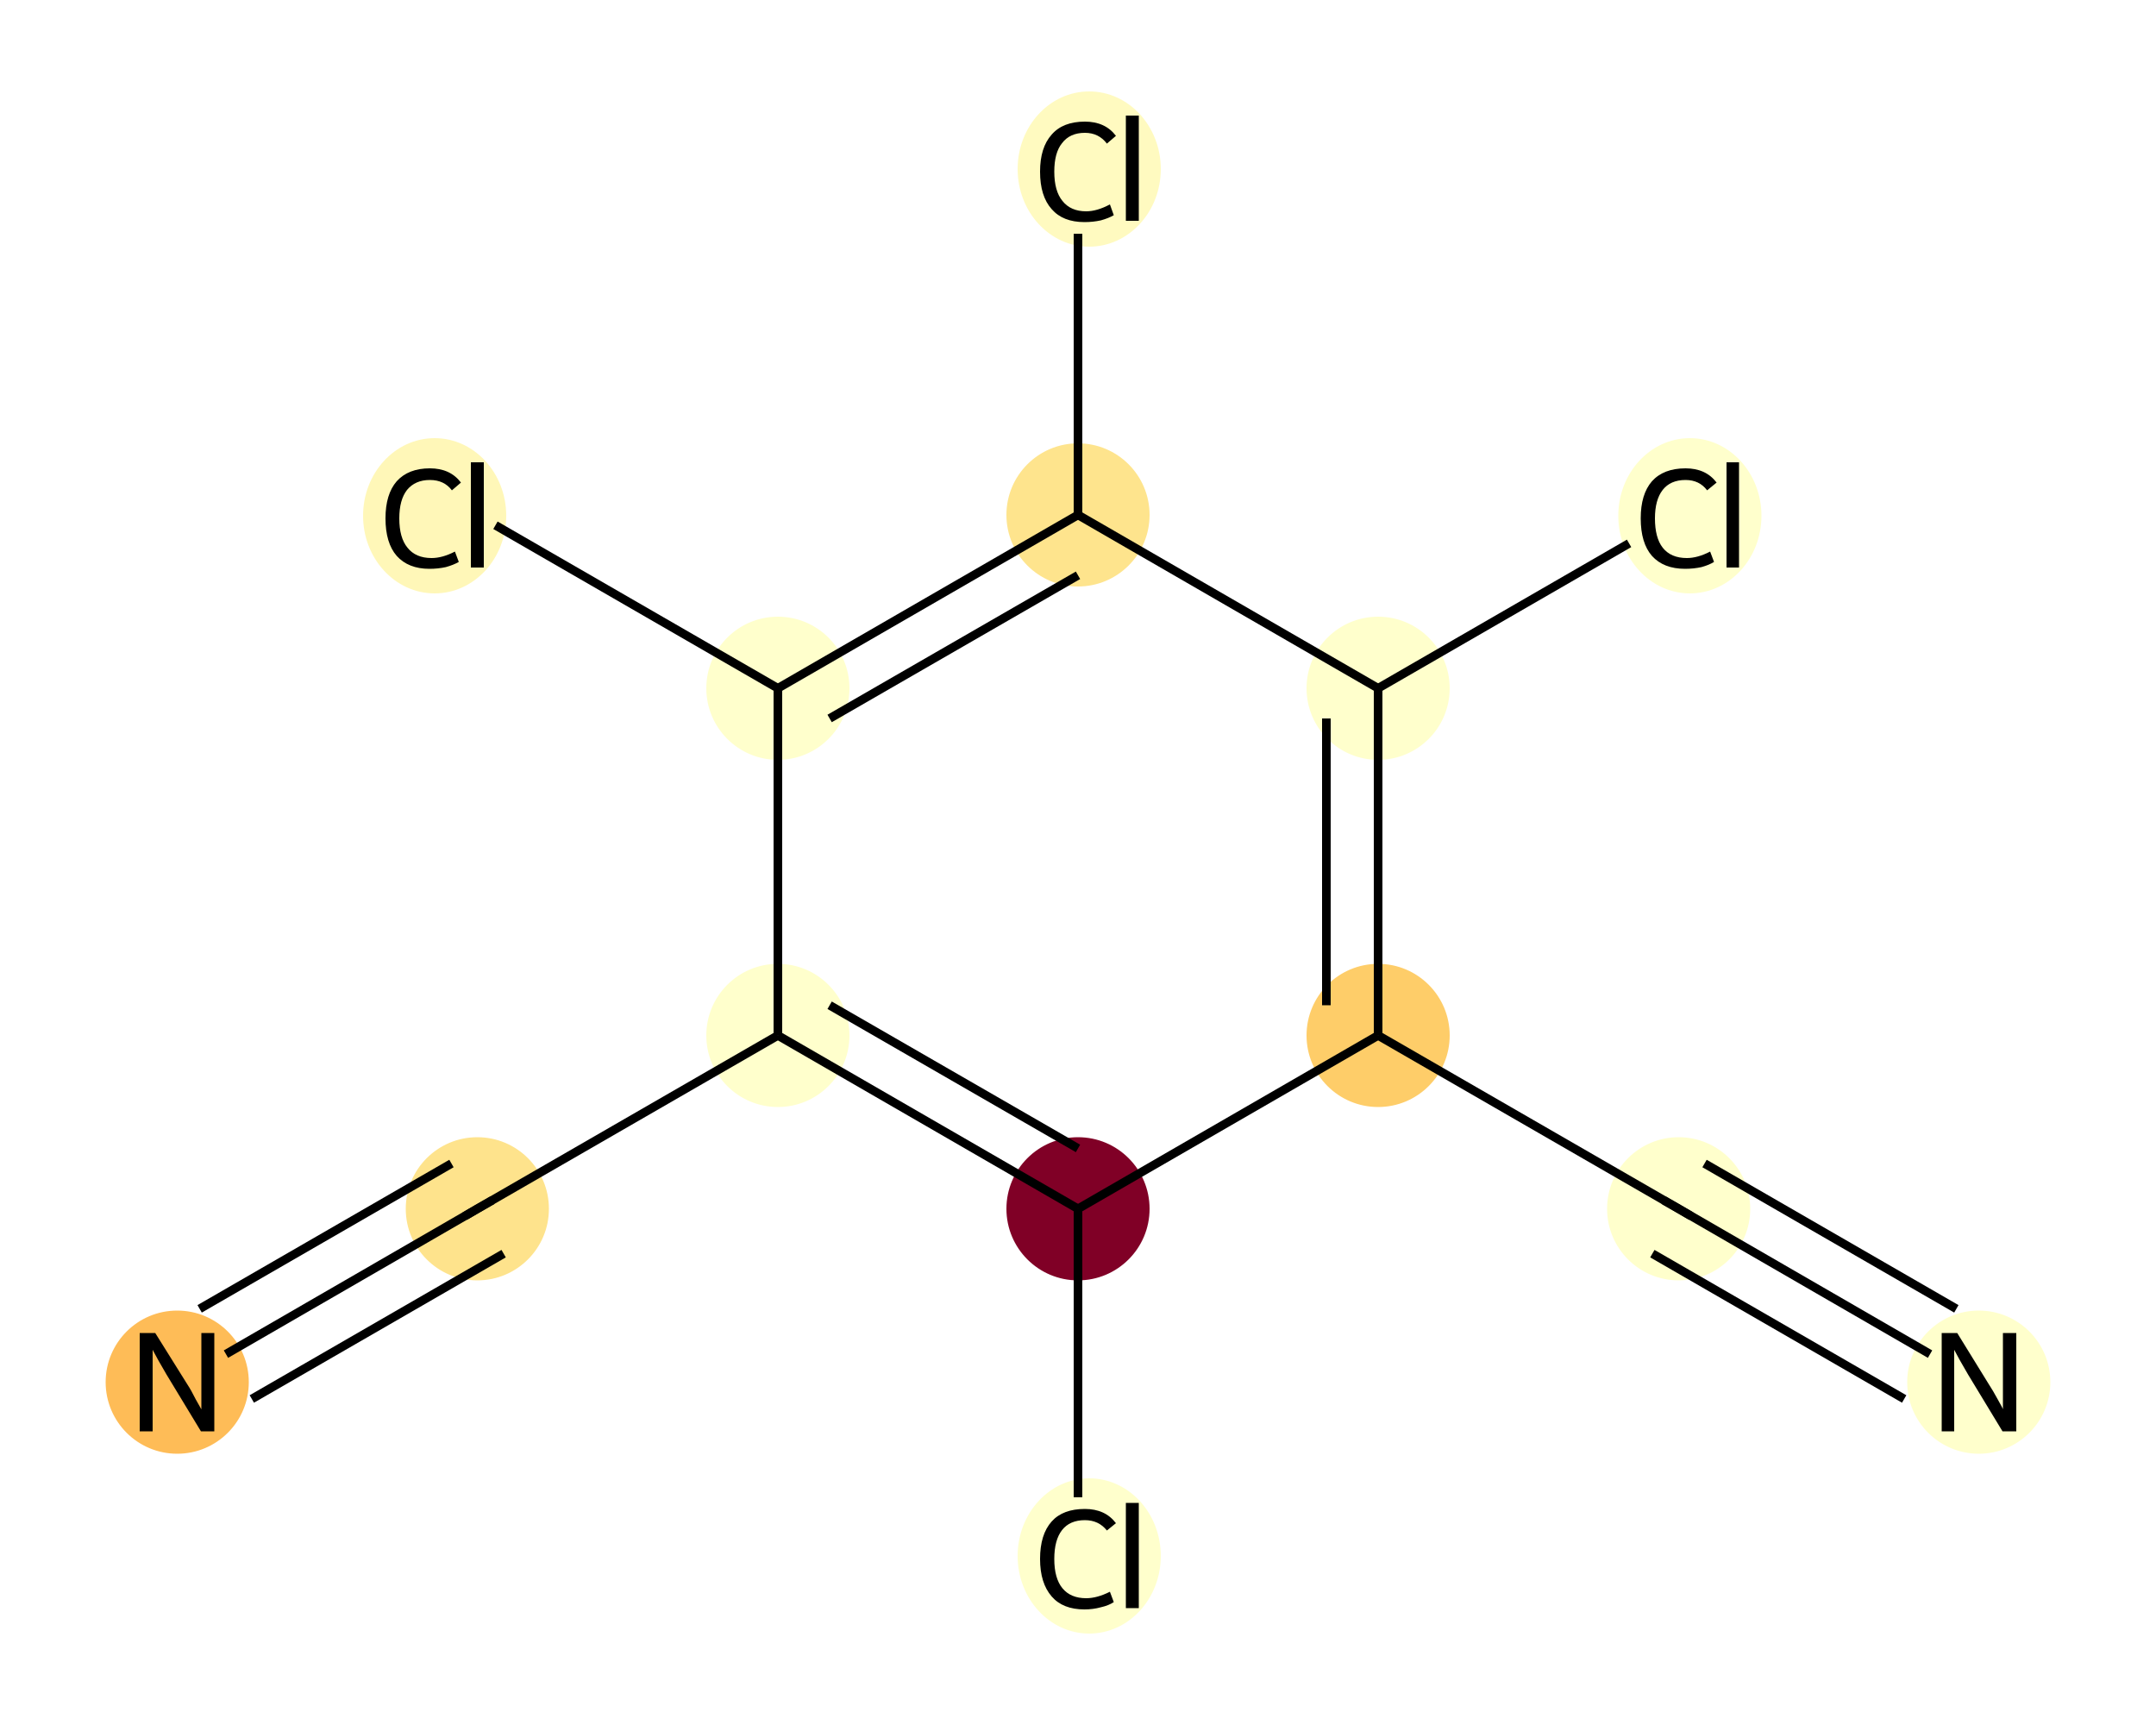
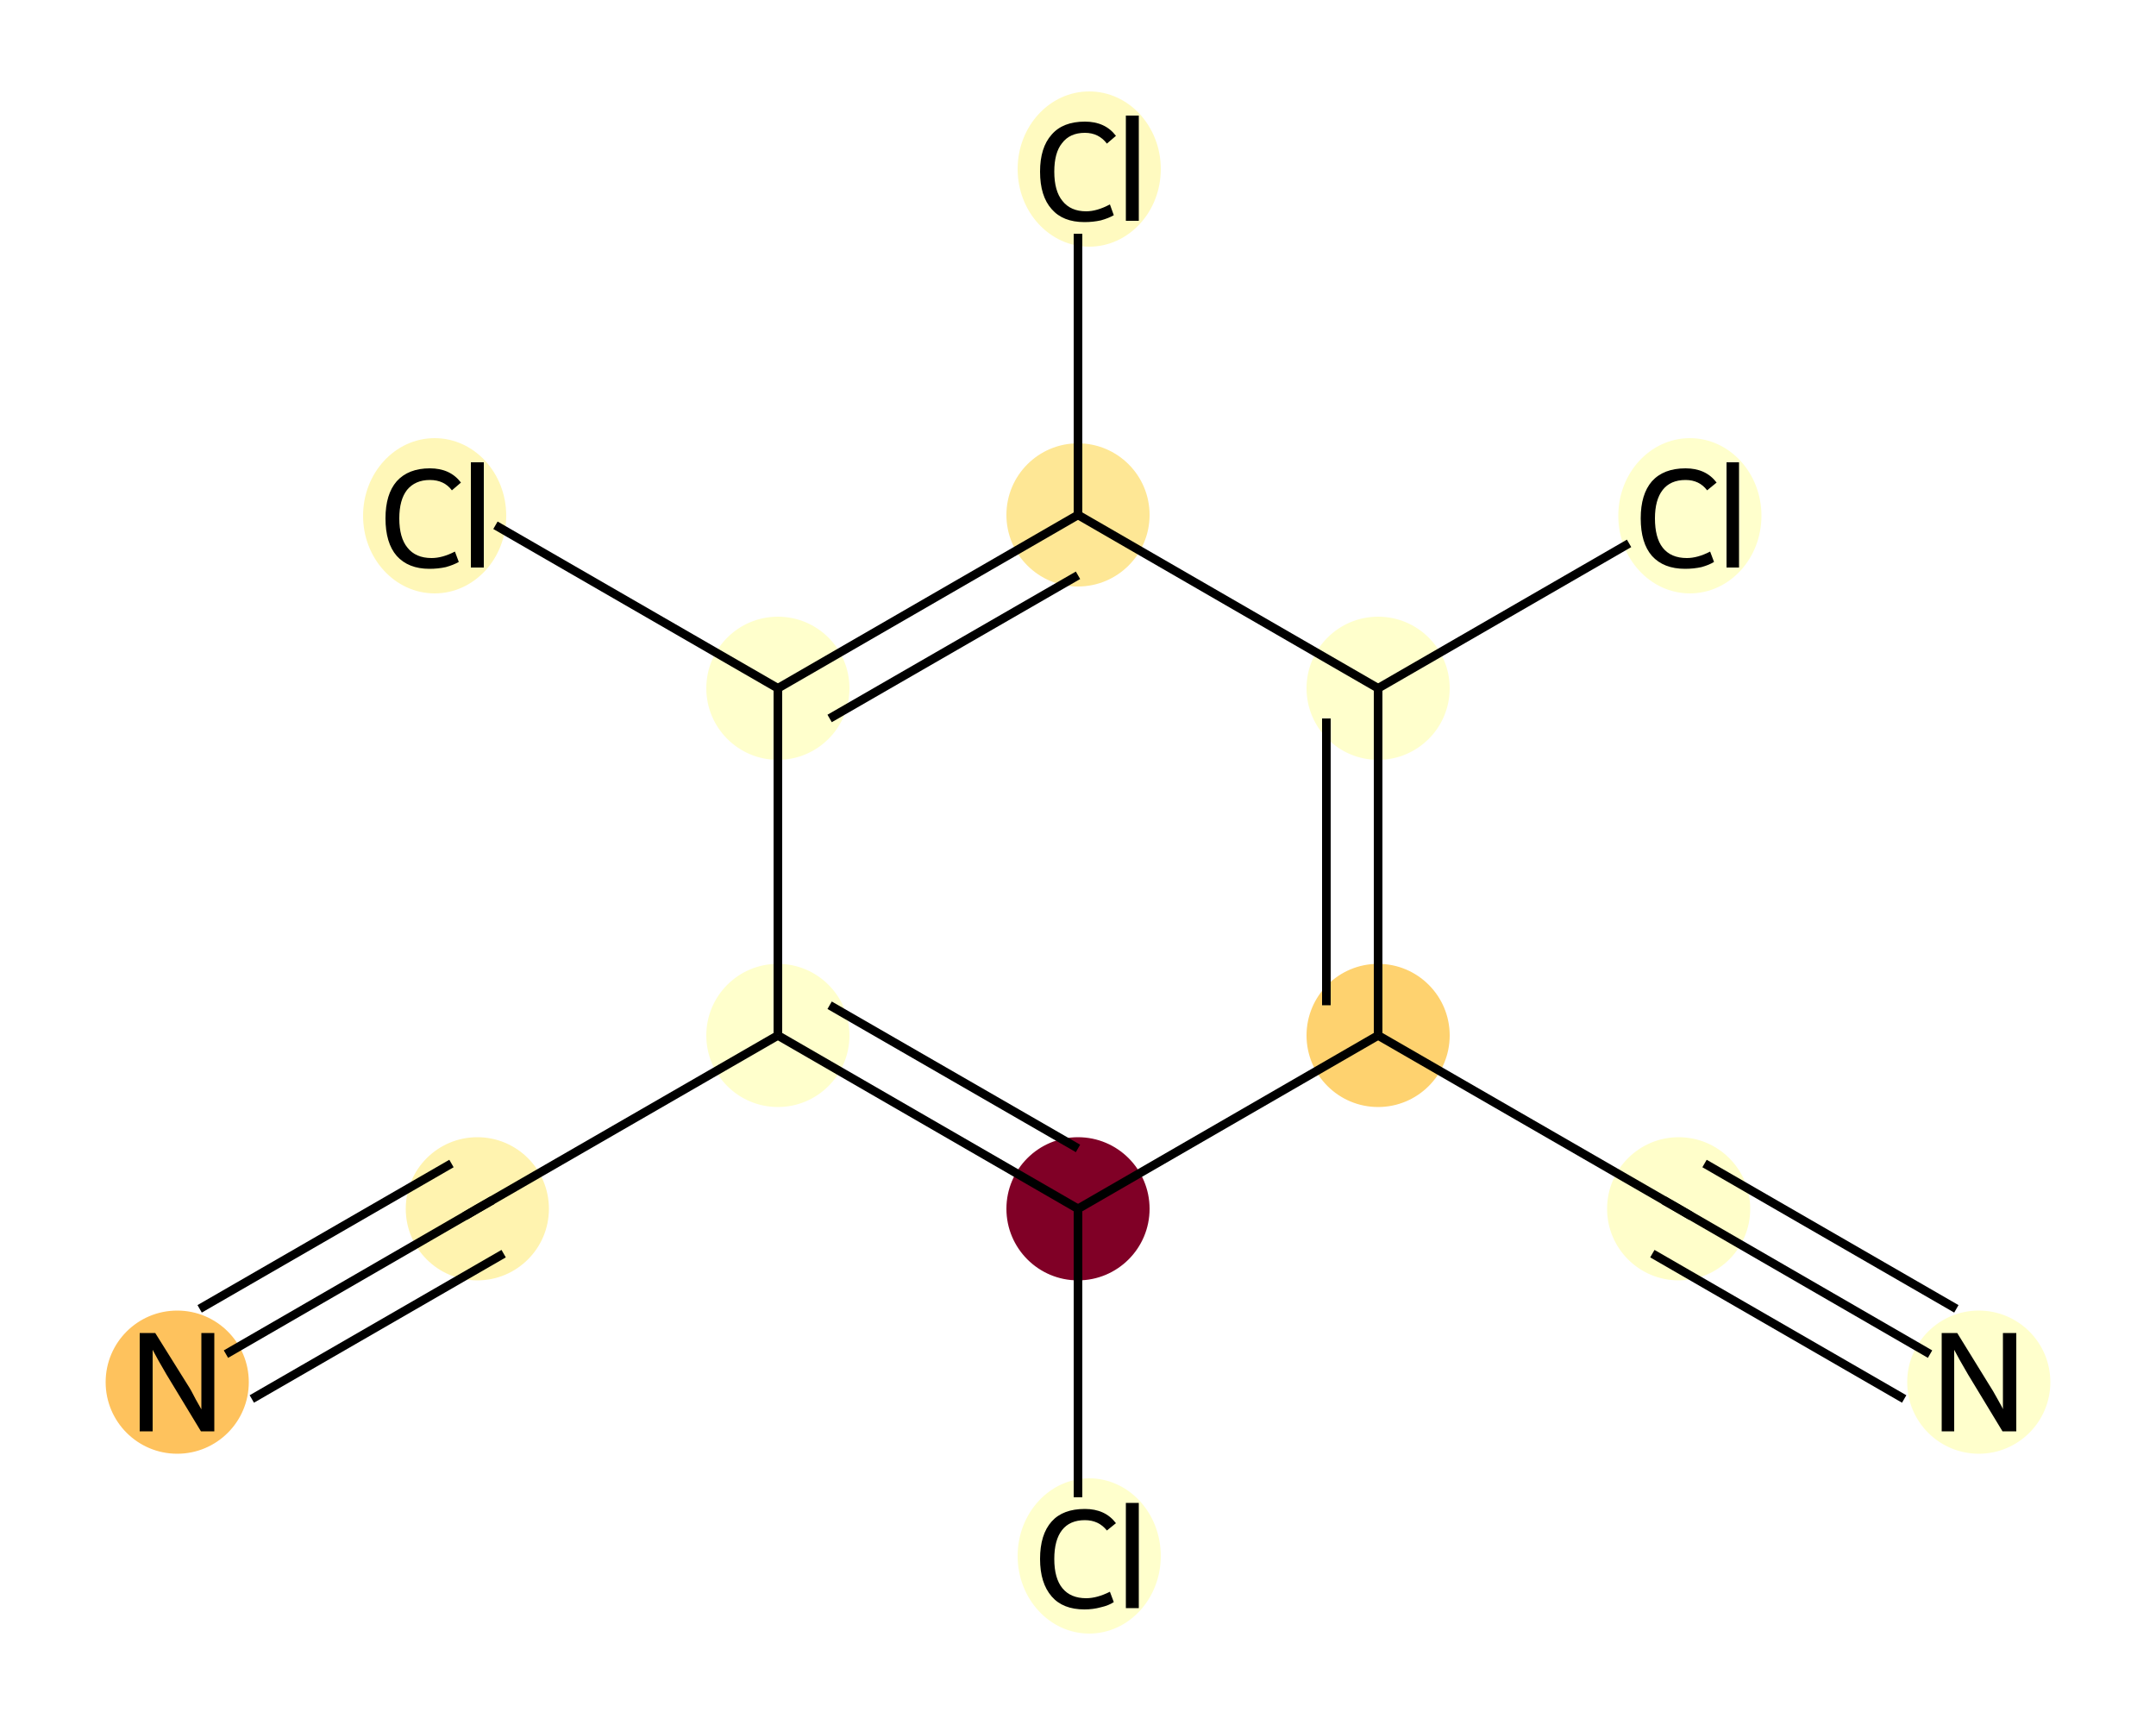
<svg xmlns="http://www.w3.org/2000/svg" version="1.1" baseProfile="full" xml:space="preserve" width="500px" height="400px" viewBox="0 0 500 400">
  <rect style="opacity:1.0;fill:#FFFFFF;stroke:none" width="500.0" height="400.0" x="0.0" y="0.0"> </rect>
-   <ellipse cx="41.1" cy="320.5" rx="16.1" ry="16.1" class="atom-0" style="fill:#FEBC57;fill-rule:evenodd;stroke:#FEBC57;stroke-width:1.0px;stroke-linecap:butt;stroke-linejoin:miter;stroke-opacity:1" />
-   <ellipse cx="110.7" cy="280.3" rx="16.1" ry="16.1" class="atom-1" style="fill:#FEE38C;fill-rule:evenodd;stroke:#FEE38C;stroke-width:1.0px;stroke-linecap:butt;stroke-linejoin:miter;stroke-opacity:1" />
+   <ellipse cx="41.1" cy="320.5" rx="16.1" ry="16.1" class="atom-0" style="fill:#FEC25D;fill-rule:evenodd;stroke:#FEC25D;stroke-width:1.0px;stroke-linecap:butt;stroke-linejoin:miter;stroke-opacity:1" />
+   <ellipse cx="110.7" cy="280.3" rx="16.1" ry="16.1" class="atom-1" style="fill:#FFF3AF;fill-rule:evenodd;stroke:#FFF3AF;stroke-width:1.0px;stroke-linecap:butt;stroke-linejoin:miter;stroke-opacity:1" />
  <ellipse cx="180.4" cy="240.1" rx="16.1" ry="16.1" class="atom-2" style="fill:#FFFFCC;fill-rule:evenodd;stroke:#FFFFCC;stroke-width:1.0px;stroke-linecap:butt;stroke-linejoin:miter;stroke-opacity:1" />
  <ellipse cx="180.4" cy="159.6" rx="16.1" ry="16.1" class="atom-3" style="fill:#FFFFCC;fill-rule:evenodd;stroke:#FFFFCC;stroke-width:1.0px;stroke-linecap:butt;stroke-linejoin:miter;stroke-opacity:1" />
  <ellipse cx="100.8" cy="119.6" rx="16.1" ry="17.5" class="atom-4" style="fill:#FFF7B8;fill-rule:evenodd;stroke:#FFF7B8;stroke-width:1.0px;stroke-linecap:butt;stroke-linejoin:miter;stroke-opacity:1" />
-   <ellipse cx="250.0" cy="119.4" rx="16.1" ry="16.1" class="atom-5" style="fill:#FEE48D;fill-rule:evenodd;stroke:#FEE48D;stroke-width:1.0px;stroke-linecap:butt;stroke-linejoin:miter;stroke-opacity:1" />
+   <ellipse cx="250.0" cy="119.4" rx="16.1" ry="16.1" class="atom-5" style="fill:#FEE795;fill-rule:evenodd;stroke:#FEE795;stroke-width:1.0px;stroke-linecap:butt;stroke-linejoin:miter;stroke-opacity:1" />
  <ellipse cx="252.6" cy="39.2" rx="16.1" ry="17.5" class="atom-6" style="fill:#FFFAC0;fill-rule:evenodd;stroke:#FFFAC0;stroke-width:1.0px;stroke-linecap:butt;stroke-linejoin:miter;stroke-opacity:1" />
  <ellipse cx="319.6" cy="159.6" rx="16.1" ry="16.1" class="atom-7" style="fill:#FFFFCC;fill-rule:evenodd;stroke:#FFFFCC;stroke-width:1.0px;stroke-linecap:butt;stroke-linejoin:miter;stroke-opacity:1" />
  <ellipse cx="391.9" cy="119.6" rx="16.1" ry="17.5" class="atom-8" style="fill:#FFFFCC;fill-rule:evenodd;stroke:#FFFFCC;stroke-width:1.0px;stroke-linecap:butt;stroke-linejoin:miter;stroke-opacity:1" />
-   <ellipse cx="319.6" cy="240.1" rx="16.1" ry="16.1" class="atom-9" style="fill:#FECD69;fill-rule:evenodd;stroke:#FECD69;stroke-width:1.0px;stroke-linecap:butt;stroke-linejoin:miter;stroke-opacity:1" />
-   <ellipse cx="389.3" cy="280.3" rx="16.1" ry="16.1" class="atom-10" style="fill:#FFFFCC;fill-rule:evenodd;stroke:#FFFFCC;stroke-width:1.0px;stroke-linecap:butt;stroke-linejoin:miter;stroke-opacity:1" />
+   <ellipse cx="319.6" cy="240.1" rx="16.1" ry="16.1" class="atom-9" style="fill:#FED26F;fill-rule:evenodd;stroke:#FED26F;stroke-width:1.0px;stroke-linecap:butt;stroke-linejoin:miter;stroke-opacity:1" />
+   <ellipse cx="389.3" cy="280.3" rx="16.1" ry="16.1" class="atom-10" style="fill:#FFFECA;fill-rule:evenodd;stroke:#FFFECA;stroke-width:1.0px;stroke-linecap:butt;stroke-linejoin:miter;stroke-opacity:1" />
  <ellipse cx="458.9" cy="320.5" rx="16.1" ry="16.1" class="atom-11" style="fill:#FFFFCC;fill-rule:evenodd;stroke:#FFFFCC;stroke-width:1.0px;stroke-linecap:butt;stroke-linejoin:miter;stroke-opacity:1" />
  <ellipse cx="250.0" cy="280.3" rx="16.1" ry="16.1" class="atom-12" style="fill:#800026;fill-rule:evenodd;stroke:#800026;stroke-width:1.0px;stroke-linecap:butt;stroke-linejoin:miter;stroke-opacity:1" />
  <ellipse cx="252.6" cy="360.8" rx="16.1" ry="17.5" class="atom-13" style="fill:#FFFFCC;fill-rule:evenodd;stroke:#FFFFCC;stroke-width:1.0px;stroke-linecap:butt;stroke-linejoin:miter;stroke-opacity:1" />
  <path class="bond-0 atom-0 atom-1" d="M 52.4,314.0 L 110.7,280.3" style="fill:none;fill-rule:evenodd;stroke:#000000;stroke-width:2.0px;stroke-linecap:butt;stroke-linejoin:miter;stroke-opacity:1" />
  <path class="bond-0 atom-0 atom-1" d="M 46.3,303.5 L 104.7,269.8" style="fill:none;fill-rule:evenodd;stroke:#000000;stroke-width:2.0px;stroke-linecap:butt;stroke-linejoin:miter;stroke-opacity:1" />
  <path class="bond-0 atom-0 atom-1" d="M 58.4,324.4 L 116.8,290.7" style="fill:none;fill-rule:evenodd;stroke:#000000;stroke-width:2.0px;stroke-linecap:butt;stroke-linejoin:miter;stroke-opacity:1" />
  <path class="bond-1 atom-1 atom-2" d="M 110.7,280.3 L 180.4,240.1" style="fill:none;fill-rule:evenodd;stroke:#000000;stroke-width:2.0px;stroke-linecap:butt;stroke-linejoin:miter;stroke-opacity:1" />
  <path class="bond-2 atom-2 atom-3" d="M 180.4,240.1 L 180.4,159.6" style="fill:none;fill-rule:evenodd;stroke:#000000;stroke-width:2.0px;stroke-linecap:butt;stroke-linejoin:miter;stroke-opacity:1" />
  <path class="bond-3 atom-3 atom-4" d="M 180.4,159.6 L 114.9,121.8" style="fill:none;fill-rule:evenodd;stroke:#000000;stroke-width:2.0px;stroke-linecap:butt;stroke-linejoin:miter;stroke-opacity:1" />
  <path class="bond-4 atom-3 atom-5" d="M 180.4,159.6 L 250.0,119.4" style="fill:none;fill-rule:evenodd;stroke:#000000;stroke-width:2.0px;stroke-linecap:butt;stroke-linejoin:miter;stroke-opacity:1" />
  <path class="bond-4 atom-3 atom-5" d="M 192.4,166.6 L 250.0,133.4" style="fill:none;fill-rule:evenodd;stroke:#000000;stroke-width:2.0px;stroke-linecap:butt;stroke-linejoin:miter;stroke-opacity:1" />
  <path class="bond-5 atom-5 atom-6" d="M 250.0,119.4 L 250.0,54.2" style="fill:none;fill-rule:evenodd;stroke:#000000;stroke-width:2.0px;stroke-linecap:butt;stroke-linejoin:miter;stroke-opacity:1" />
  <path class="bond-6 atom-5 atom-7" d="M 250.0,119.4 L 319.6,159.6" style="fill:none;fill-rule:evenodd;stroke:#000000;stroke-width:2.0px;stroke-linecap:butt;stroke-linejoin:miter;stroke-opacity:1" />
  <path class="bond-7 atom-7 atom-8" d="M 319.6,159.6 L 377.8,126.0" style="fill:none;fill-rule:evenodd;stroke:#000000;stroke-width:2.0px;stroke-linecap:butt;stroke-linejoin:miter;stroke-opacity:1" />
  <path class="bond-8 atom-7 atom-9" d="M 319.6,159.6 L 319.6,240.1" style="fill:none;fill-rule:evenodd;stroke:#000000;stroke-width:2.0px;stroke-linecap:butt;stroke-linejoin:miter;stroke-opacity:1" />
  <path class="bond-8 atom-7 atom-9" d="M 307.6,166.6 L 307.6,233.1" style="fill:none;fill-rule:evenodd;stroke:#000000;stroke-width:2.0px;stroke-linecap:butt;stroke-linejoin:miter;stroke-opacity:1" />
  <path class="bond-9 atom-9 atom-10" d="M 319.6,240.1 L 389.3,280.3" style="fill:none;fill-rule:evenodd;stroke:#000000;stroke-width:2.0px;stroke-linecap:butt;stroke-linejoin:miter;stroke-opacity:1" />
  <path class="bond-10 atom-10 atom-11" d="M 389.3,280.3 L 447.6,314.0" style="fill:none;fill-rule:evenodd;stroke:#000000;stroke-width:2.0px;stroke-linecap:butt;stroke-linejoin:miter;stroke-opacity:1" />
  <path class="bond-10 atom-10 atom-11" d="M 395.3,269.8 L 453.7,303.5" style="fill:none;fill-rule:evenodd;stroke:#000000;stroke-width:2.0px;stroke-linecap:butt;stroke-linejoin:miter;stroke-opacity:1" />
  <path class="bond-10 atom-10 atom-11" d="M 383.2,290.7 L 441.6,324.4" style="fill:none;fill-rule:evenodd;stroke:#000000;stroke-width:2.0px;stroke-linecap:butt;stroke-linejoin:miter;stroke-opacity:1" />
  <path class="bond-11 atom-9 atom-12" d="M 319.6,240.1 L 250.0,280.3" style="fill:none;fill-rule:evenodd;stroke:#000000;stroke-width:2.0px;stroke-linecap:butt;stroke-linejoin:miter;stroke-opacity:1" />
  <path class="bond-12 atom-12 atom-13" d="M 250.0,280.3 L 250.0,347.2" style="fill:none;fill-rule:evenodd;stroke:#000000;stroke-width:2.0px;stroke-linecap:butt;stroke-linejoin:miter;stroke-opacity:1" />
  <path class="bond-13 atom-12 atom-2" d="M 250.0,280.3 L 180.4,240.1" style="fill:none;fill-rule:evenodd;stroke:#000000;stroke-width:2.0px;stroke-linecap:butt;stroke-linejoin:miter;stroke-opacity:1" />
  <path class="bond-13 atom-12 atom-2" d="M 250.0,266.3 L 192.4,233.1" style="fill:none;fill-rule:evenodd;stroke:#000000;stroke-width:2.0px;stroke-linecap:butt;stroke-linejoin:miter;stroke-opacity:1" />
  <path d="M 107.8,282.0 L 110.7,280.3 L 114.2,278.3" style="fill:none;stroke:#000000;stroke-width:2.0px;stroke-linecap:butt;stroke-linejoin:miter;stroke-miterlimit:10;stroke-opacity:1;" />
  <path d="M 385.8,278.3 L 389.3,280.3 L 392.2,282.0" style="fill:none;stroke:#000000;stroke-width:2.0px;stroke-linecap:butt;stroke-linejoin:miter;stroke-miterlimit:10;stroke-opacity:1;" />
  <path class="atom-0" d="M 36.0 309.1 L 43.5 321.1 Q 44.3 322.3, 45.4 324.5 Q 46.6 326.6, 46.7 326.8 L 46.7 309.1 L 49.7 309.1 L 49.7 331.9 L 46.6 331.9 L 38.6 318.7 Q 37.7 317.1, 36.7 315.4 Q 35.7 313.6, 35.4 313.0 L 35.4 331.9 L 32.4 331.9 L 32.4 309.1 L 36.0 309.1 " fill="#000000" />
  <path class="atom-4" d="M 89.4 120.2 Q 89.4 114.6, 92.0 111.6 Q 94.7 108.6, 99.7 108.6 Q 104.4 108.6, 106.9 111.9 L 104.8 113.7 Q 103.0 111.3, 99.7 111.3 Q 96.3 111.3, 94.4 113.6 Q 92.6 115.9, 92.6 120.2 Q 92.6 124.7, 94.5 127.0 Q 96.4 129.4, 100.1 129.4 Q 102.6 129.4, 105.5 127.9 L 106.4 130.3 Q 105.2 131.0, 103.4 131.5 Q 101.6 131.9, 99.6 131.9 Q 94.7 131.9, 92.0 128.9 Q 89.4 125.9, 89.4 120.2 " fill="#000000" />
  <path class="atom-4" d="M 109.2 107.2 L 112.2 107.2 L 112.2 131.6 L 109.2 131.6 L 109.2 107.2 " fill="#000000" />
  <path class="atom-6" d="M 241.2 39.8 Q 241.2 34.2, 243.9 31.2 Q 246.5 28.2, 251.6 28.2 Q 256.3 28.2, 258.8 31.5 L 256.7 33.3 Q 254.8 30.8, 251.6 30.8 Q 248.1 30.8, 246.3 33.2 Q 244.5 35.4, 244.5 39.8 Q 244.5 44.3, 246.4 46.6 Q 248.3 49.0, 251.9 49.0 Q 254.4 49.0, 257.4 47.4 L 258.3 49.9 Q 257.1 50.6, 255.3 51.1 Q 253.5 51.5, 251.5 51.5 Q 246.5 51.5, 243.9 48.5 Q 241.2 45.5, 241.2 39.8 " fill="#000000" />
  <path class="atom-6" d="M 261.1 26.8 L 264.1 26.8 L 264.1 51.2 L 261.1 51.2 L 261.1 26.8 " fill="#000000" />
  <path class="atom-8" d="M 380.5 120.2 Q 380.5 114.6, 383.1 111.6 Q 385.8 108.6, 390.9 108.6 Q 395.6 108.6, 398.1 111.9 L 395.9 113.7 Q 394.1 111.3, 390.9 111.3 Q 387.4 111.3, 385.6 113.6 Q 383.8 115.9, 383.8 120.2 Q 383.8 124.7, 385.6 127.0 Q 387.5 129.4, 391.2 129.4 Q 393.7 129.4, 396.6 127.9 L 397.5 130.3 Q 396.4 131.0, 394.6 131.5 Q 392.8 131.9, 390.8 131.9 Q 385.8 131.9, 383.1 128.9 Q 380.5 125.9, 380.5 120.2 " fill="#000000" />
  <path class="atom-8" d="M 400.4 107.2 L 403.3 107.2 L 403.3 131.6 L 400.4 131.6 L 400.4 107.2 " fill="#000000" />
  <path class="atom-11" d="M 453.9 309.1 L 461.3 321.1 Q 462.1 322.3, 463.3 324.5 Q 464.5 326.6, 464.5 326.8 L 464.5 309.1 L 467.6 309.1 L 467.6 331.9 L 464.4 331.9 L 456.4 318.7 Q 455.5 317.1, 454.5 315.4 Q 453.5 313.6, 453.2 313.0 L 453.2 331.9 L 450.3 331.9 L 450.3 309.1 L 453.9 309.1 " fill="#000000" />
  <path class="atom-13" d="M 241.2 361.5 Q 241.2 355.8, 243.9 352.8 Q 246.5 349.9, 251.6 349.9 Q 256.3 349.9, 258.8 353.2 L 256.7 354.9 Q 254.8 352.5, 251.6 352.5 Q 248.1 352.5, 246.3 354.8 Q 244.5 357.1, 244.5 361.5 Q 244.5 366.0, 246.4 368.3 Q 248.3 370.6, 251.9 370.6 Q 254.4 370.6, 257.4 369.1 L 258.3 371.5 Q 257.1 372.3, 255.3 372.7 Q 253.5 373.2, 251.5 373.2 Q 246.5 373.2, 243.9 370.2 Q 241.2 367.1, 241.2 361.5 " fill="#000000" />
  <path class="atom-13" d="M 261.1 348.5 L 264.1 348.5 L 264.1 372.9 L 261.1 372.9 L 261.1 348.5 " fill="#000000" />
</svg>
